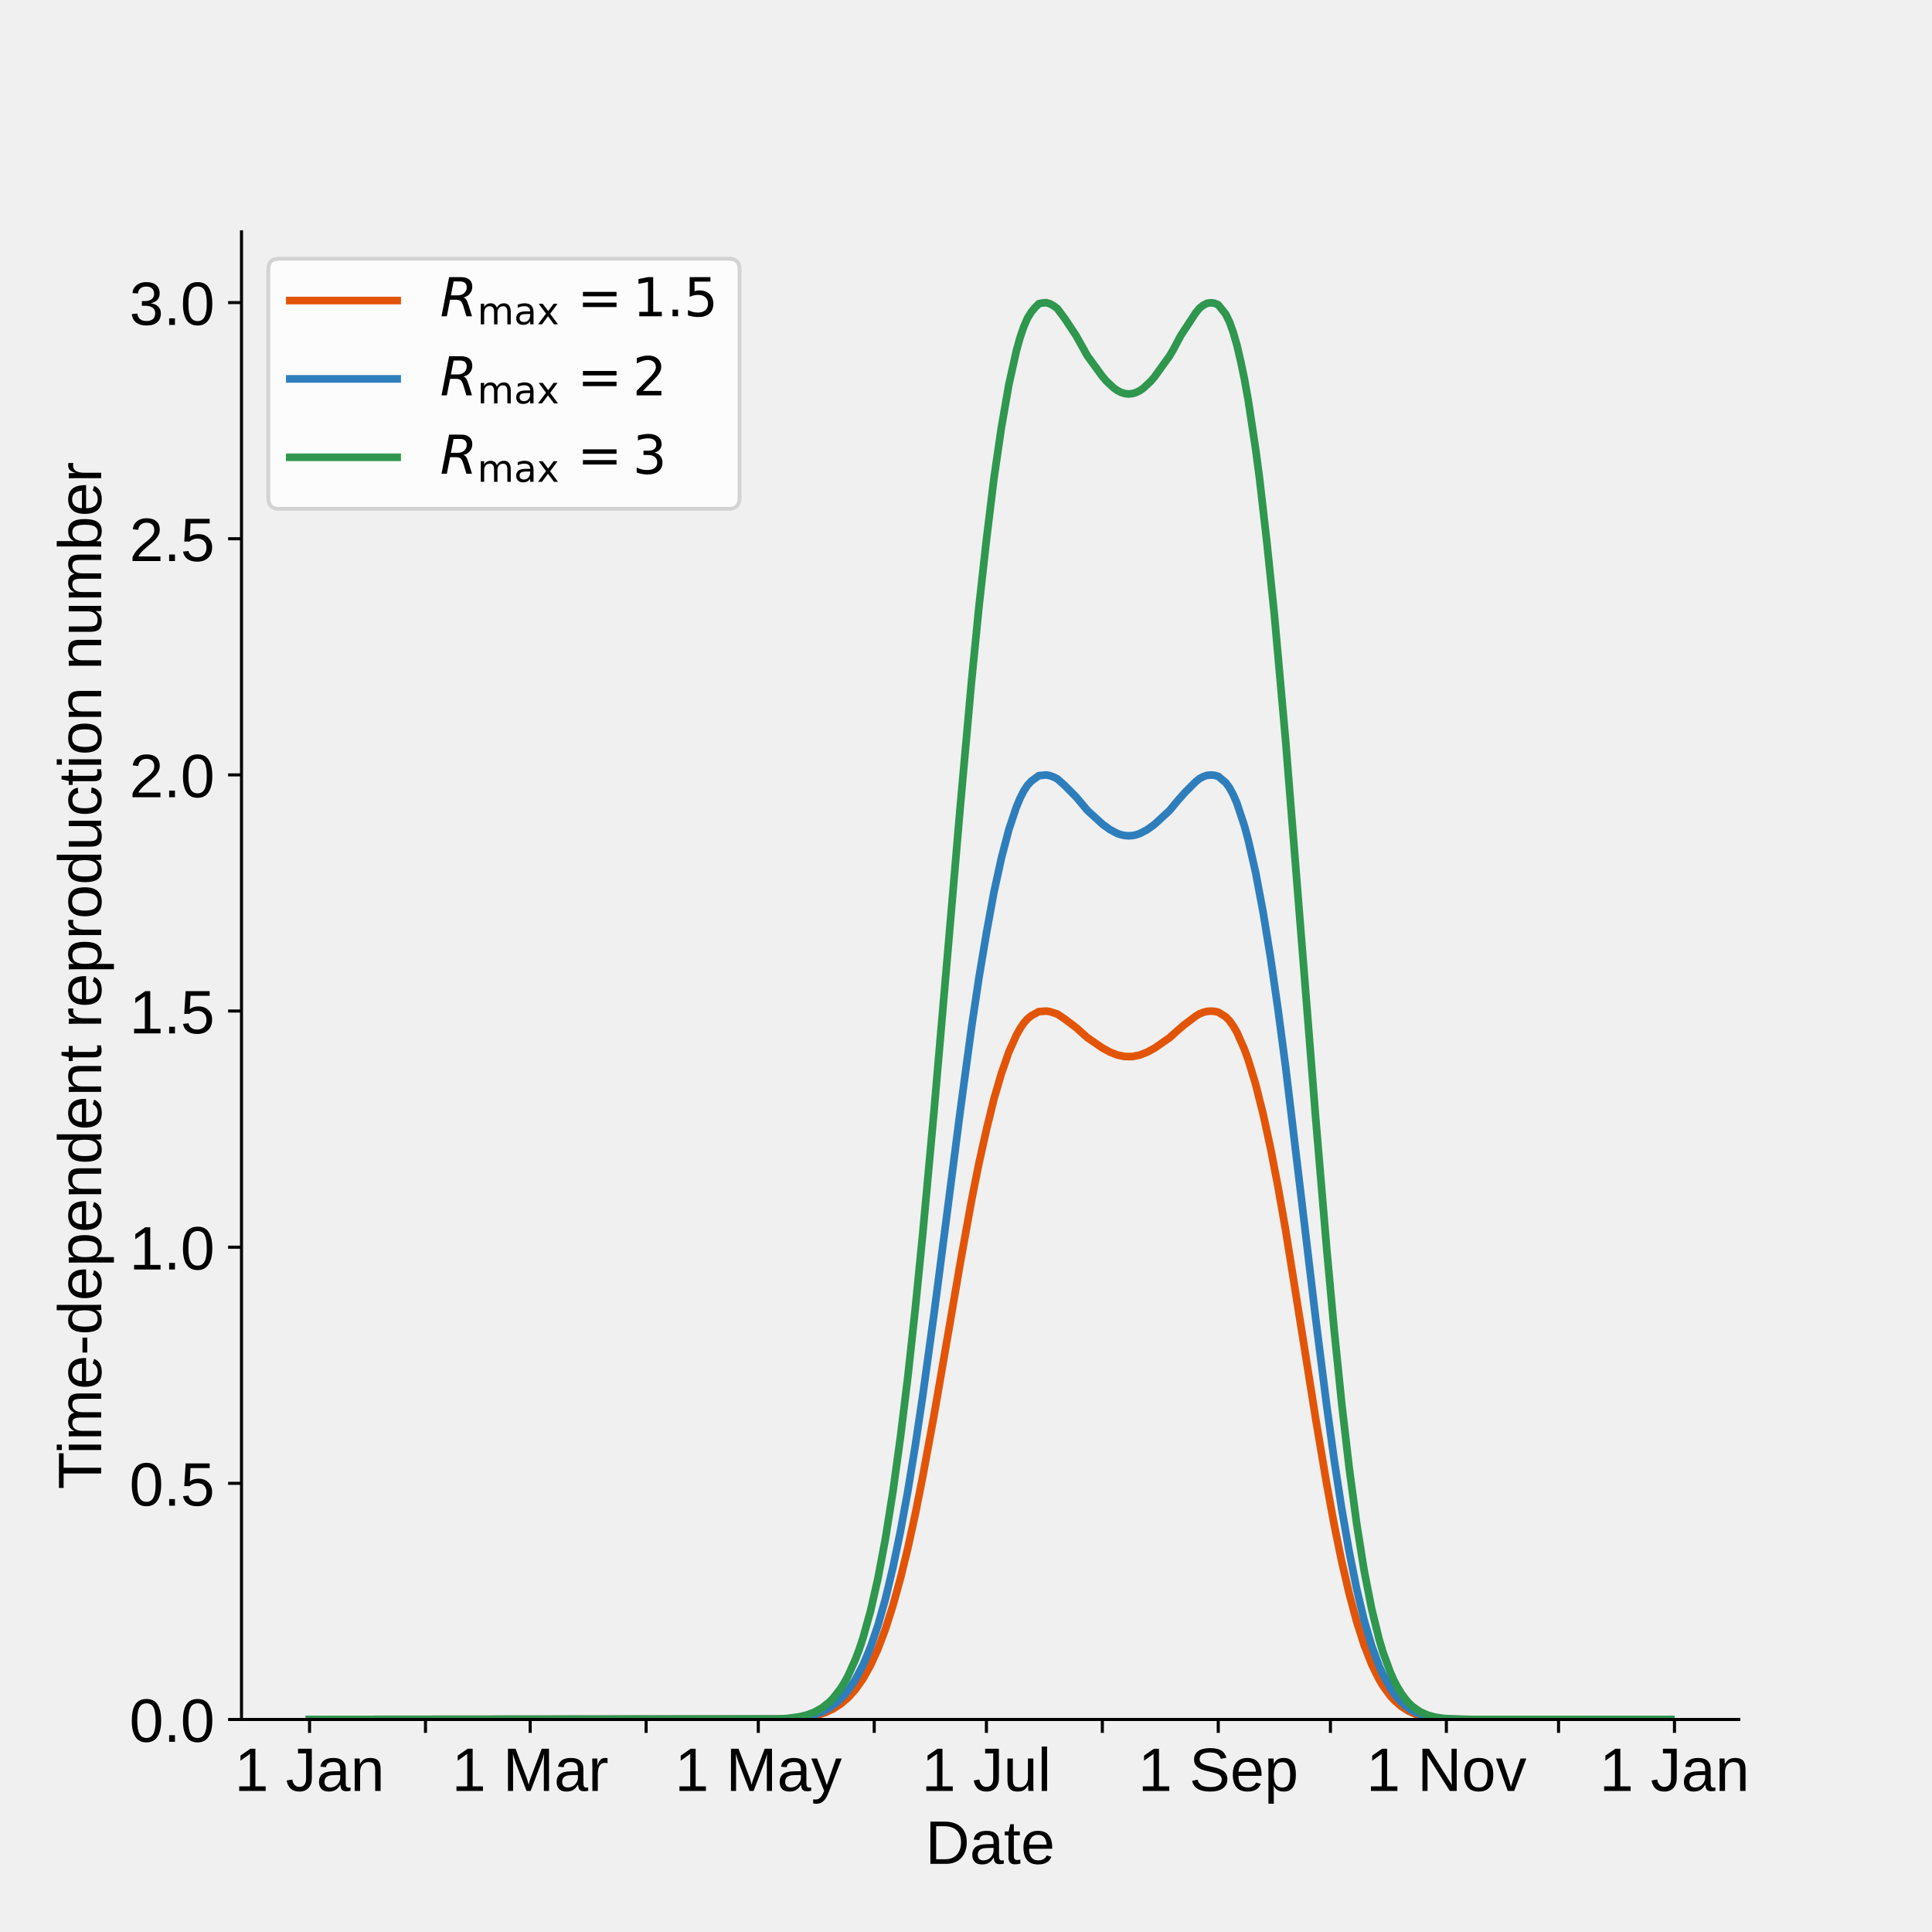
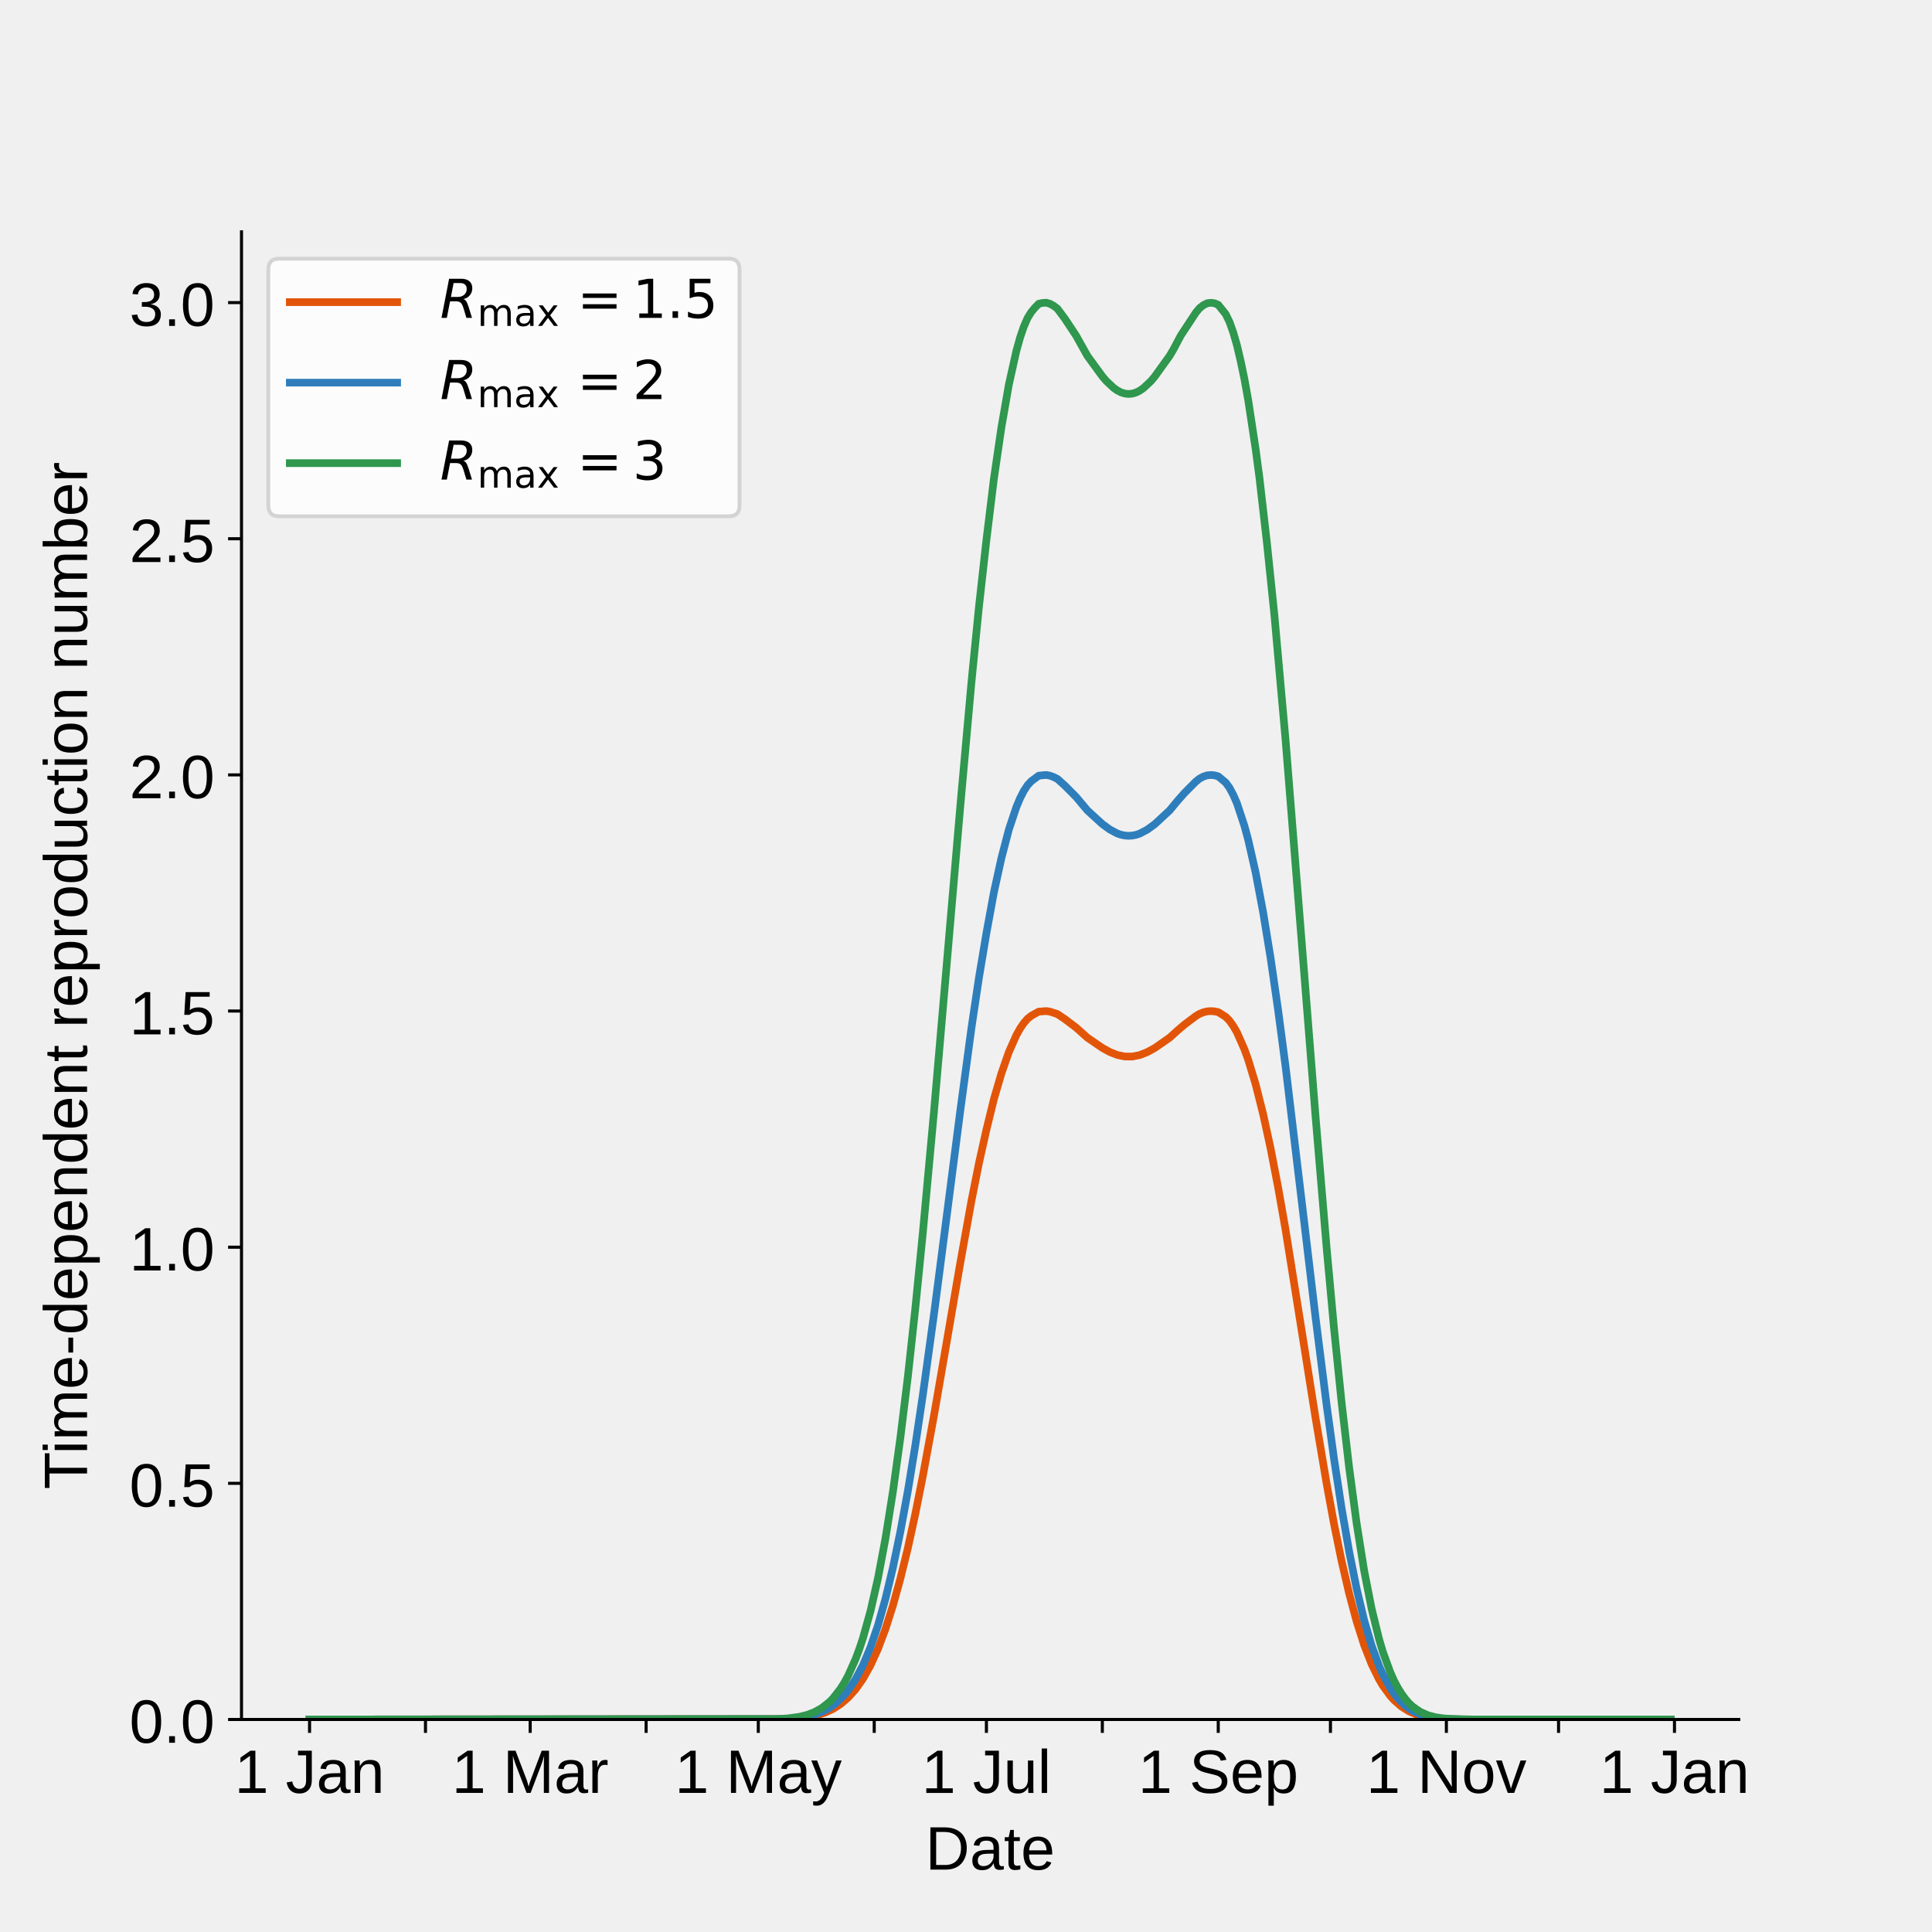
<svg xmlns="http://www.w3.org/2000/svg" xmlns:xlink="http://www.w3.org/1999/xlink" width="504pt" height="504pt" viewBox="0 0 504 504" version="1.1">
  <defs>
    <style type="text/css">*{stroke-linejoin: round; stroke-linecap: butt}</style>
  </defs>
  <g id="figure_1">
    <g id="patch_1">
      <path d="M 0 504  L 504 504  L 504 0  L 0 0  L 0 504  z " style="fill: none" />
    </g>
    <g id="axes_1">
      <g id="patch_2">
        <path d="M 63 448.56  L 453.6 448.56  L 453.6 60.48  L 63 60.48  L 63 448.56  z " style="fill: none" />
      </g>
      <g id="matplotlib.axis_1">
        <g id="xtick_1">
          <g id="line2d_1">
            <defs>
-               <path id="m190d1e4f0c" d="M 0 0  L 0 3.5  " style="stroke: #000000; stroke-width: 0.8" />
+               <path id="me00009cfa3" d="M 0 0  L 0 3.5  " style="stroke: #000000; stroke-width: 0.8" />
            </defs>
            <g>
-               <use xlink:href="#m190d1e4f0c" x="80.755" y="448.56" style="stroke: #000000; stroke-width: 0.8" />
+               <use xlink:href="#me00009cfa3" x="80.755" y="448.56" style="stroke: #000000; stroke-width: 0.8" />
            </g>
          </g>
          <g id="text_1">
-             <text style="font-size: 16px; font-family: 'Arial', sans-serif; text-anchor: middle" x="80.755" y="467.208" transform="rotate(-0 80.75454 467.2084)">1 Jan</text>
+             <text style="font-size: 16px; font-family: 'Arial', sans-serif; text-anchor: middle" x="80.755" y="467.716" transform="rotate(-0 80.75454 467.7163)">1 Jan</text>
          </g>
        </g>
        <g id="xtick_2">
          <g id="line2d_2">
            <g>
-               <use xlink:href="#m190d1e4f0c" x="110.996" y="448.56" style="stroke: #000000; stroke-width: 0.8" />
+               <use xlink:href="#me00009cfa3" x="110.996" y="448.56" style="stroke: #000000; stroke-width: 0.8" />
            </g>
          </g>
        </g>
        <g id="xtick_3">
          <g id="line2d_3">
            <g>
-               <use xlink:href="#m190d1e4f0c" x="138.31" y="448.56" style="stroke: #000000; stroke-width: 0.8" />
+               <use xlink:href="#me00009cfa3" x="138.31" y="448.56" style="stroke: #000000; stroke-width: 0.8" />
            </g>
          </g>
          <g id="text_2">
-             <text style="font-size: 16px; font-family: 'Arial', sans-serif; text-anchor: middle" x="138.31" y="467.208" transform="rotate(-0 138.3105 467.2084)">1 Mar</text>
+             <text style="font-size: 16px; font-family: 'Arial', sans-serif; text-anchor: middle" x="138.31" y="467.716" transform="rotate(-0 138.3105 467.7163)">1 Mar</text>
          </g>
        </g>
        <g id="xtick_4">
          <g id="line2d_4">
            <g>
-               <use xlink:href="#m190d1e4f0c" x="168.552" y="448.56" style="stroke: #000000; stroke-width: 0.8" />
+               <use xlink:href="#me00009cfa3" x="168.552" y="448.56" style="stroke: #000000; stroke-width: 0.8" />
            </g>
          </g>
        </g>
        <g id="xtick_5">
          <g id="line2d_5">
            <g>
-               <use xlink:href="#m190d1e4f0c" x="197.817" y="448.56" style="stroke: #000000; stroke-width: 0.8" />
+               <use xlink:href="#me00009cfa3" x="197.817" y="448.56" style="stroke: #000000; stroke-width: 0.8" />
            </g>
          </g>
          <g id="text_3">
-             <text style="font-size: 16px; font-family: 'Arial', sans-serif; text-anchor: middle" x="197.817" y="467.208" transform="rotate(-0 197.8175 467.2084)">1 May</text>
+             <text style="font-size: 16px; font-family: 'Arial', sans-serif; text-anchor: middle" x="197.817" y="467.716" transform="rotate(-0 197.8175 467.7163)">1 May</text>
          </g>
        </g>
        <g id="xtick_6">
          <g id="line2d_6">
            <g>
-               <use xlink:href="#m190d1e4f0c" x="228.059" y="448.56" style="stroke: #000000; stroke-width: 0.8" />
+               <use xlink:href="#me00009cfa3" x="228.059" y="448.56" style="stroke: #000000; stroke-width: 0.8" />
            </g>
          </g>
        </g>
        <g id="xtick_7">
          <g id="line2d_7">
            <g>
-               <use xlink:href="#m190d1e4f0c" x="257.324" y="448.56" style="stroke: #000000; stroke-width: 0.8" />
+               <use xlink:href="#me00009cfa3" x="257.324" y="448.56" style="stroke: #000000; stroke-width: 0.8" />
            </g>
          </g>
          <g id="text_4">
-             <text style="font-size: 16px; font-family: 'Arial', sans-serif; text-anchor: middle" x="257.324" y="467.208" transform="rotate(-0 257.3245 467.2084)">1 Jul</text>
+             <text style="font-size: 16px; font-family: 'Arial', sans-serif; text-anchor: middle" x="257.324" y="467.717" transform="rotate(-0 257.3245 467.7175)">1 Jul</text>
          </g>
        </g>
        <g id="xtick_8">
          <g id="line2d_8">
            <g>
-               <use xlink:href="#m190d1e4f0c" x="287.566" y="448.56" style="stroke: #000000; stroke-width: 0.8" />
+               <use xlink:href="#me00009cfa3" x="287.566" y="448.56" style="stroke: #000000; stroke-width: 0.8" />
            </g>
          </g>
        </g>
        <g id="xtick_9">
          <g id="line2d_9">
            <g>
-               <use xlink:href="#m190d1e4f0c" x="317.807" y="448.56" style="stroke: #000000; stroke-width: 0.8" />
+               <use xlink:href="#me00009cfa3" x="317.807" y="448.56" style="stroke: #000000; stroke-width: 0.8" />
            </g>
          </g>
          <g id="text_5">
-             <text style="font-size: 16px; font-family: 'Arial', sans-serif; text-anchor: middle" x="317.807" y="467.208" transform="rotate(-0 317.807 467.2084)">1 Sep</text>
+             <text style="font-size: 16px; font-family: 'Arial', sans-serif; text-anchor: middle" x="317.807" y="467.716" transform="rotate(-0 317.807 467.7163)">1 Sep</text>
          </g>
        </g>
        <g id="xtick_10">
          <g id="line2d_10">
            <g>
-               <use xlink:href="#m190d1e4f0c" x="347.073" y="448.56" style="stroke: #000000; stroke-width: 0.8" />
+               <use xlink:href="#me00009cfa3" x="347.073" y="448.56" style="stroke: #000000; stroke-width: 0.8" />
            </g>
          </g>
        </g>
        <g id="xtick_11">
          <g id="line2d_11">
            <g>
-               <use xlink:href="#m190d1e4f0c" x="377.314" y="448.56" style="stroke: #000000; stroke-width: 0.8" />
+               <use xlink:href="#me00009cfa3" x="377.314" y="448.56" style="stroke: #000000; stroke-width: 0.8" />
            </g>
          </g>
          <g id="text_6">
-             <text style="font-size: 16px; font-family: 'Arial', sans-serif; text-anchor: middle" x="377.314" y="467.208" transform="rotate(-0 377.314 467.2084)">1 Nov</text>
+             <text style="font-size: 16px; font-family: 'Arial', sans-serif; text-anchor: middle" x="377.314" y="467.716" transform="rotate(-0 377.314 467.7163)">1 Nov</text>
          </g>
        </g>
        <g id="xtick_12">
          <g id="line2d_12">
            <g>
-               <use xlink:href="#m190d1e4f0c" x="406.58" y="448.56" style="stroke: #000000; stroke-width: 0.8" />
+               <use xlink:href="#me00009cfa3" x="406.58" y="448.56" style="stroke: #000000; stroke-width: 0.8" />
            </g>
          </g>
        </g>
        <g id="xtick_13">
          <g id="line2d_13">
            <g>
-               <use xlink:href="#m190d1e4f0c" x="436.821" y="448.56" style="stroke: #000000; stroke-width: 0.8" />
+               <use xlink:href="#me00009cfa3" x="436.821" y="448.56" style="stroke: #000000; stroke-width: 0.8" />
            </g>
          </g>
          <g id="text_7">
-             <text style="font-size: 16px; font-family: 'Arial', sans-serif; text-anchor: middle" x="436.821" y="467.208" transform="rotate(-0 436.821 467.2084)">1 Jan</text>
+             <text style="font-size: 16px; font-family: 'Arial', sans-serif; text-anchor: middle" x="436.821" y="467.716" transform="rotate(-0 436.821 467.7163)">1 Jan</text>
          </g>
        </g>
        <g id="text_8">
-           <text style="font-size: 16px; font-family: 'Arial', sans-serif; text-anchor: middle" x="258.3" y="486.224" transform="rotate(-0 258.3 486.2244)">Date</text>
+           <text style="font-size: 16px; font-family: 'Arial', sans-serif; text-anchor: middle" x="258.3" y="487.717" transform="rotate(-0 258.3 487.7175)">Date</text>
        </g>
      </g>
      <g id="matplotlib.axis_2">
        <g id="ytick_1">
          <g id="line2d_14">
            <defs>
-               <path id="mb45c87ac2a" d="M 0 0  L -3.5 0  " style="stroke: #000000; stroke-width: 0.8" />
+               <path id="m98f091e6a6" d="M 0 0  L -3.5 0  " style="stroke: #000000; stroke-width: 0.8" />
            </defs>
            <g>
-               <use xlink:href="#mb45c87ac2a" x="63" y="448.56" style="stroke: #000000; stroke-width: 0.8" />
+               <use xlink:href="#m98f091e6a6" x="63" y="448.56" style="stroke: #000000; stroke-width: 0.8" />
            </g>
          </g>
          <g id="text_9">
-             <text style="font-size: 16px; font-family: 'Arial', sans-serif; text-anchor: end" x="56" y="454.384" transform="rotate(-0 56 454.3842)">0.0</text>
+             <text style="font-size: 16px; font-family: 'Arial', sans-serif; text-anchor: end" x="56" y="454.638" transform="rotate(-0 56 454.6381)">0.0</text>
          </g>
        </g>
        <g id="ytick_2">
          <g id="line2d_15">
            <g>
-               <use xlink:href="#mb45c87ac2a" x="63" y="386.956" style="stroke: #000000; stroke-width: 0.8" />
+               <use xlink:href="#m98f091e6a6" x="63" y="386.956" style="stroke: #000000; stroke-width: 0.8" />
            </g>
          </g>
          <g id="text_10">
-             <text style="font-size: 16px; font-family: 'Arial', sans-serif; text-anchor: end" x="56" y="392.781" transform="rotate(-0 56 392.7806)">0.5</text>
+             <text style="font-size: 16px; font-family: 'Arial', sans-serif; text-anchor: end" x="56" y="393.035" transform="rotate(-0 56 393.0345)">0.5</text>
          </g>
        </g>
        <g id="ytick_3">
          <g id="line2d_16">
            <g>
-               <use xlink:href="#mb45c87ac2a" x="63" y="325.353" style="stroke: #000000; stroke-width: 0.8" />
+               <use xlink:href="#m98f091e6a6" x="63" y="325.353" style="stroke: #000000; stroke-width: 0.8" />
            </g>
          </g>
          <g id="text_11">
-             <text style="font-size: 16px; font-family: 'Arial', sans-serif; text-anchor: end" x="56" y="331.177" transform="rotate(-0 56 331.177)">1.0</text>
+             <text style="font-size: 16px; font-family: 'Arial', sans-serif; text-anchor: end" x="56" y="331.431" transform="rotate(-0 56 331.4309)">1.0</text>
          </g>
        </g>
        <g id="ytick_4">
          <g id="line2d_17">
            <g>
-               <use xlink:href="#mb45c87ac2a" x="63" y="263.749" style="stroke: #000000; stroke-width: 0.8" />
+               <use xlink:href="#m98f091e6a6" x="63" y="263.749" style="stroke: #000000; stroke-width: 0.8" />
            </g>
          </g>
          <g id="text_12">
-             <text style="font-size: 16px; font-family: 'Arial', sans-serif; text-anchor: end" x="56" y="269.573" transform="rotate(-0 56 269.5734)">1.5</text>
+             <text style="font-size: 16px; font-family: 'Arial', sans-serif; text-anchor: end" x="56" y="269.827" transform="rotate(-0 56 269.8273)">1.5</text>
          </g>
        </g>
        <g id="ytick_5">
          <g id="line2d_18">
            <g>
-               <use xlink:href="#mb45c87ac2a" x="63" y="202.146" style="stroke: #000000; stroke-width: 0.8" />
+               <use xlink:href="#m98f091e6a6" x="63" y="202.146" style="stroke: #000000; stroke-width: 0.8" />
            </g>
          </g>
          <g id="text_13">
-             <text style="font-size: 16px; font-family: 'Arial', sans-serif; text-anchor: end" x="56" y="207.97" transform="rotate(-0 56 207.9697)">2.0</text>
+             <text style="font-size: 16px; font-family: 'Arial', sans-serif; text-anchor: end" x="56" y="208.224" transform="rotate(-0 56 208.2236)">2.0</text>
          </g>
        </g>
        <g id="ytick_6">
          <g id="line2d_19">
            <g>
-               <use xlink:href="#mb45c87ac2a" x="63" y="140.542" style="stroke: #000000; stroke-width: 0.8" />
+               <use xlink:href="#m98f091e6a6" x="63" y="140.542" style="stroke: #000000; stroke-width: 0.8" />
            </g>
          </g>
          <g id="text_14">
-             <text style="font-size: 16px; font-family: 'Arial', sans-serif; text-anchor: end" x="56" y="146.366" transform="rotate(-0 56 146.3661)">2.5</text>
+             <text style="font-size: 16px; font-family: 'Arial', sans-serif; text-anchor: end" x="56" y="146.62" transform="rotate(-0 56 146.62)">2.5</text>
          </g>
        </g>
        <g id="ytick_7">
          <g id="line2d_20">
            <g>
-               <use xlink:href="#mb45c87ac2a" x="63" y="78.938" style="stroke: #000000; stroke-width: 0.8" />
+               <use xlink:href="#m98f091e6a6" x="63" y="78.938" style="stroke: #000000; stroke-width: 0.8" />
            </g>
          </g>
          <g id="text_15">
-             <text style="font-size: 16px; font-family: 'Arial', sans-serif; text-anchor: end" x="56" y="84.762" transform="rotate(-0 56 84.7625)">3.0</text>
+             <text style="font-size: 16px; font-family: 'Arial', sans-serif; text-anchor: end" x="56" y="85.016" transform="rotate(-0 56 85.01641)">3.0</text>
          </g>
        </g>
        <g id="text_16">
-           <text style="font-size: 16px; font-family: 'Arial', sans-serif; text-anchor: middle" x="26.393" y="254.52" transform="rotate(-90 26.39281 254.52)">Time-dependent reproduction number</text>
+           <text style="font-size: 16px; font-family: 'Arial', sans-serif; text-anchor: middle" x="22.711" y="254.52" transform="rotate(-90 22.71125 254.52)">Time-dependent reproduction number</text>
        </g>
      </g>
      <g id="line2d_21">
-         <path d="M 80.755 448.56  L 204.646 448.453  L 208.548 448.211  L 211.475 447.808  L 213.426 447.359  L 215.377 446.71  L 217.328 445.792  L 219.279 444.536  L 221.23 442.868  L 223.181 440.693  L 225.132 437.92  L 227.083 434.429  L 229.034 430.147  L 230.985 424.966  L 232.936 418.84  L 234.887 411.788  L 236.838 403.825  L 238.79 394.883  L 240.741 385.067  L 243.667 369.162  L 246.594 352.244  L 250.496 329.536  L 253.422 313.27  L 255.373 303.455  L 257.324 294.718  L 259.276 286.737  L 261.227 280.06  L 263.178 274.449  L 265.129 270.067  L 266.104 268.318  L 267.08 266.884  L 268.055 265.766  L 269.031 264.982  L 270.982 263.9  L 272.933 263.76  L 273.908 263.903  L 275.859 264.545  L 277.81 265.859  L 280.737 268.073  L 283.664 270.692  L 287.566 273.367  L 289.517 274.434  L 291.468 275.21  L 293.419 275.612  L 295.37 275.621  L 297.321 275.238  L 299.272 274.47  L 301.223 273.406  L 305.125 270.695  L 307.076 268.921  L 309.027 267.264  L 311.954 265.062  L 312.929 264.474  L 313.905 264.088  L 314.88 263.84  L 315.856 263.769  L 316.831 263.831  L 317.807 264.037  L 319.758 265.261  L 320.734 266.265  L 321.709 267.631  L 322.685 269.313  L 324.636 273.731  L 325.611 276.437  L 327.562 282.872  L 329.513 290.633  L 331.464 299.597  L 333.415 309.723  L 335.366 320.813  L 340.244 351.351  L 343.171 369.815  L 346.097 387.162  L 348.048 397.768  L 349.999 407.284  L 351.95 415.688  L 353.901 422.969  L 355.852 429.105  L 357.803 434.087  L 359.755 438.073  L 360.73 439.718  L 362.681 442.394  L 363.657 443.489  L 365.608 445.194  L 367.559 446.426  L 369.51 447.255  L 371.461 447.804  L 373.412 448.142  L 376.338 448.408  L 381.216 448.543  L 397.8 448.56  L 435.845 448.56  L 435.845 448.56  " clip-path="url(#p0934715820)" style="fill: none; stroke: #e25508; stroke-width: 2; stroke-linecap: square" />
+         <path d="M 80.755 448.56  L 204.646 448.453  L 208.548 448.211  L 211.475 447.808  L 213.426 447.359  L 215.377 446.71  L 217.328 445.792  L 219.279 444.536  L 221.23 442.868  L 223.181 440.693  L 225.132 437.92  L 227.083 434.429  L 229.034 430.147  L 230.985 424.966  L 232.936 418.84  L 234.887 411.788  L 236.838 403.825  L 238.79 394.883  L 240.741 385.067  L 243.667 369.162  L 246.594 352.244  L 250.496 329.536  L 253.422 313.27  L 255.373 303.455  L 257.324 294.718  L 259.276 286.737  L 261.227 280.06  L 263.178 274.449  L 265.129 270.067  L 266.104 268.318  L 267.08 266.884  L 268.055 265.766  L 269.031 264.982  L 270.982 263.9  L 272.933 263.76  L 273.908 263.903  L 275.859 264.545  L 277.81 265.859  L 280.737 268.073  L 283.664 270.692  L 287.566 273.367  L 289.517 274.434  L 291.468 275.21  L 293.419 275.612  L 295.37 275.621  L 297.321 275.238  L 299.272 274.47  L 301.223 273.406  L 305.125 270.695  L 307.076 268.921  L 309.027 267.264  L 311.954 265.062  L 312.929 264.474  L 313.905 264.088  L 314.88 263.84  L 315.856 263.769  L 316.831 263.831  L 317.807 264.037  L 319.758 265.261  L 320.734 266.265  L 321.709 267.631  L 322.685 269.313  L 324.636 273.731  L 325.611 276.437  L 327.562 282.872  L 329.513 290.633  L 331.464 299.597  L 333.415 309.723  L 335.366 320.813  L 340.244 351.351  L 343.171 369.815  L 346.097 387.162  L 348.048 397.768  L 349.999 407.284  L 351.95 415.688  L 353.901 422.969  L 355.852 429.105  L 357.803 434.087  L 359.755 438.073  L 360.73 439.718  L 362.681 442.394  L 363.657 443.489  L 365.608 445.194  L 367.559 446.426  L 369.51 447.255  L 371.461 447.804  L 373.412 448.142  L 376.338 448.408  L 381.216 448.543  L 397.8 448.56  L 435.845 448.56  L 435.845 448.56  " clip-path="url(#p8d7ab1e2e9)" style="fill: none; stroke: #e25508; stroke-width: 2; stroke-linecap: square" />
      </g>
      <g id="line2d_22">
-         <path d="M 80.755 448.56  L 203.671 448.459  L 207.573 448.207  L 210.499 447.775  L 212.45 447.288  L 214.401 446.564  L 216.352 445.533  L 218.303 444.086  L 220.255 442.161  L 221.23 440.97  L 223.181 438.07  L 225.132 434.373  L 227.083 429.718  L 229.034 424.009  L 230.985 417.101  L 232.936 408.934  L 234.887 399.531  L 236.838 388.913  L 238.79 376.99  L 240.741 363.902  L 243.667 342.696  L 246.594 320.139  L 250.496 289.862  L 253.422 268.173  L 255.373 255.087  L 257.324 243.437  L 259.276 232.796  L 261.227 223.893  L 263.178 216.412  L 265.129 210.57  L 266.104 208.237  L 267.08 206.325  L 268.055 204.834  L 269.031 203.789  L 270.982 202.347  L 272.933 202.16  L 273.908 202.35  L 274.884 202.714  L 275.859 203.207  L 277.81 204.959  L 280.737 207.911  L 283.664 211.403  L 287.566 214.97  L 289.517 216.392  L 291.468 217.427  L 292.443 217.759  L 293.419 217.962  L 294.394 218.034  L 295.37 217.975  L 296.345 217.785  L 297.321 217.464  L 299.272 216.44  L 301.223 215.021  L 305.125 211.406  L 307.076 209.042  L 309.027 206.832  L 311.954 203.896  L 312.929 203.111  L 313.905 202.597  L 314.88 202.266  L 315.856 202.172  L 316.831 202.254  L 317.807 202.53  L 319.758 204.161  L 320.734 205.5  L 321.709 207.321  L 322.685 209.564  L 324.636 215.455  L 325.611 219.063  L 327.562 227.642  L 329.513 237.99  L 331.464 249.943  L 333.415 263.444  L 335.366 278.231  L 340.244 318.948  L 343.171 343.567  L 346.097 366.697  L 348.048 380.837  L 349.999 393.525  L 351.95 404.731  L 353.901 414.438  L 355.852 422.62  L 357.803 429.263  L 359.755 434.577  L 360.73 436.771  L 362.681 440.338  L 363.657 441.799  L 364.632 443.029  L 366.583 444.967  L 368.534 446.328  L 370.485 447.228  L 372.436 447.806  L 374.387 448.155  L 377.314 448.421  L 382.192 448.547  L 402.678 448.56  L 435.845 448.56  L 435.845 448.56  " clip-path="url(#p0934715820)" style="fill: none; stroke: #2e7ebc; stroke-width: 2; stroke-linecap: square" />
+         <path d="M 80.755 448.56  L 203.671 448.459  L 207.573 448.207  L 210.499 447.775  L 212.45 447.288  L 214.401 446.564  L 216.352 445.533  L 218.303 444.086  L 220.255 442.161  L 221.23 440.97  L 223.181 438.07  L 225.132 434.373  L 227.083 429.718  L 229.034 424.009  L 230.985 417.101  L 232.936 408.934  L 234.887 399.531  L 236.838 388.913  L 238.79 376.99  L 240.741 363.902  L 243.667 342.696  L 246.594 320.139  L 250.496 289.862  L 253.422 268.173  L 255.373 255.087  L 257.324 243.437  L 259.276 232.796  L 261.227 223.893  L 263.178 216.412  L 265.129 210.57  L 266.104 208.237  L 267.08 206.325  L 268.055 204.834  L 269.031 203.789  L 270.982 202.347  L 272.933 202.16  L 273.908 202.35  L 274.884 202.714  L 275.859 203.207  L 277.81 204.959  L 280.737 207.911  L 283.664 211.403  L 287.566 214.97  L 289.517 216.392  L 291.468 217.427  L 292.443 217.759  L 293.419 217.962  L 294.394 218.034  L 295.37 217.975  L 296.345 217.785  L 297.321 217.464  L 299.272 216.44  L 301.223 215.021  L 305.125 211.406  L 307.076 209.042  L 309.027 206.832  L 311.954 203.896  L 312.929 203.111  L 313.905 202.597  L 314.88 202.266  L 315.856 202.172  L 316.831 202.254  L 317.807 202.53  L 319.758 204.161  L 320.734 205.5  L 321.709 207.321  L 322.685 209.564  L 324.636 215.455  L 325.611 219.063  L 327.562 227.642  L 329.513 237.99  L 331.464 249.943  L 333.415 263.444  L 335.366 278.231  L 340.244 318.948  L 343.171 343.567  L 346.097 366.697  L 348.048 380.837  L 349.999 393.525  L 351.95 404.731  L 353.901 414.438  L 355.852 422.62  L 357.803 429.263  L 359.755 434.577  L 360.73 436.771  L 362.681 440.338  L 363.657 441.799  L 364.632 443.029  L 366.583 444.967  L 368.534 446.328  L 370.485 447.228  L 372.436 447.806  L 374.387 448.155  L 377.314 448.421  L 382.192 448.547  L 402.678 448.56  L 435.845 448.56  L 435.845 448.56  " clip-path="url(#p8d7ab1e2e9)" style="fill: none; stroke: #2e7ebc; stroke-width: 2; stroke-linecap: square" />
      </g>
      <g id="line2d_23">
-         <path d="M 80.755 448.56  L 202.695 448.453  L 205.622 448.267  L 208.548 447.861  L 210.499 447.383  L 212.45 446.652  L 214.401 445.566  L 216.352 444.019  L 217.328 443.023  L 219.279 440.512  L 220.255 438.962  L 221.23 437.175  L 223.181 432.825  L 224.157 430.22  L 225.132 427.279  L 227.083 420.297  L 229.034 411.734  L 230.985 401.372  L 232.936 389.12  L 234.887 375.016  L 236.838 359.09  L 238.79 341.205  L 240.741 321.573  L 243.667 289.764  L 246.594 255.928  L 250.496 210.512  L 253.422 177.98  L 255.373 158.35  L 257.324 140.876  L 259.276 124.914  L 261.227 111.56  L 263.178 100.338  L 265.129 91.575  L 266.104 88.076  L 267.08 85.207  L 268.055 82.972  L 269.031 81.404  L 270.006 80.229  L 270.982 79.241  L 271.957 79.031  L 272.933 78.96  L 273.908 79.245  L 274.884 79.791  L 275.859 80.53  L 277.81 83.158  L 280.737 87.586  L 283.664 92.825  L 287.566 98.175  L 288.541 99.328  L 290.492 101.167  L 291.468 101.86  L 292.443 102.359  L 293.419 102.663  L 294.394 102.771  L 295.37 102.683  L 296.345 102.398  L 297.321 101.916  L 298.297 101.237  L 300.248 99.406  L 301.223 98.252  L 305.125 92.829  L 306.101 91.174  L 308.052 87.501  L 311.954 81.564  L 312.929 80.387  L 313.905 79.616  L 314.88 79.12  L 315.856 78.979  L 316.831 79.102  L 317.807 79.514  L 319.758 81.962  L 320.734 83.971  L 321.709 86.701  L 322.685 90.066  L 323.66 94.237  L 324.636 98.902  L 325.611 104.314  L 327.562 117.183  L 328.538 124.522  L 330.489 141.509  L 332.44 160.335  L 335.366 193.067  L 340.244 254.143  L 343.171 291.071  L 346.097 325.765  L 348.048 346.976  L 349.999 366.008  L 351.95 382.816  L 353.901 397.377  L 355.852 409.65  L 357.803 419.614  L 359.755 427.585  L 360.73 430.877  L 362.681 436.228  L 363.657 438.419  L 364.632 440.263  L 365.608 441.828  L 366.583 443.17  L 367.559 444.291  L 368.534 445.213  L 370.485 446.561  L 372.436 447.429  L 374.387 447.953  L 376.338 448.257  L 379.265 448.47  L 384.143 448.555  L 423.164 448.56  L 435.845 448.56  L 435.845 448.56  " clip-path="url(#p0934715820)" style="fill: none; stroke: #2f974e; stroke-width: 2; stroke-linecap: square" />
+         <path d="M 80.755 448.56  L 202.695 448.453  L 205.622 448.267  L 208.548 447.861  L 210.499 447.383  L 212.45 446.652  L 214.401 445.566  L 216.352 444.019  L 217.328 443.023  L 219.279 440.512  L 220.255 438.962  L 221.23 437.175  L 223.181 432.825  L 224.157 430.22  L 225.132 427.279  L 227.083 420.297  L 229.034 411.734  L 230.985 401.372  L 232.936 389.12  L 234.887 375.016  L 236.838 359.09  L 238.79 341.205  L 240.741 321.573  L 243.667 289.764  L 246.594 255.928  L 250.496 210.512  L 253.422 177.98  L 255.373 158.35  L 257.324 140.876  L 259.276 124.914  L 261.227 111.56  L 263.178 100.338  L 265.129 91.575  L 266.104 88.076  L 267.08 85.207  L 268.055 82.972  L 269.031 81.404  L 270.006 80.229  L 270.982 79.241  L 271.957 79.031  L 272.933 78.96  L 273.908 79.245  L 274.884 79.791  L 275.859 80.53  L 277.81 83.158  L 280.737 87.586  L 283.664 92.825  L 287.566 98.175  L 288.541 99.328  L 290.492 101.167  L 291.468 101.86  L 292.443 102.359  L 293.419 102.663  L 294.394 102.771  L 295.37 102.683  L 296.345 102.398  L 297.321 101.916  L 298.297 101.237  L 300.248 99.406  L 301.223 98.252  L 305.125 92.829  L 306.101 91.174  L 308.052 87.501  L 311.954 81.564  L 312.929 80.387  L 313.905 79.616  L 314.88 79.12  L 315.856 78.979  L 316.831 79.102  L 317.807 79.514  L 319.758 81.962  L 320.734 83.971  L 321.709 86.701  L 322.685 90.066  L 323.66 94.237  L 324.636 98.902  L 325.611 104.314  L 327.562 117.183  L 328.538 124.522  L 330.489 141.509  L 332.44 160.335  L 335.366 193.067  L 340.244 254.143  L 343.171 291.071  L 346.097 325.765  L 348.048 346.976  L 349.999 366.008  L 351.95 382.816  L 353.901 397.377  L 355.852 409.65  L 357.803 419.614  L 359.755 427.585  L 360.73 430.877  L 362.681 436.228  L 363.657 438.419  L 364.632 440.263  L 365.608 441.828  L 366.583 443.17  L 367.559 444.291  L 368.534 445.213  L 370.485 446.561  L 372.436 447.429  L 374.387 447.953  L 376.338 448.257  L 379.265 448.47  L 384.143 448.555  L 423.164 448.56  L 435.845 448.56  L 435.845 448.56  " clip-path="url(#p8d7ab1e2e9)" style="fill: none; stroke: #2f974e; stroke-width: 2; stroke-linecap: square" />
      </g>
      <g id="patch_3">
        <path d="M 63 448.56  L 63 60.48  " style="fill: none; stroke: #000000; stroke-width: 0.8; stroke-linejoin: miter; stroke-linecap: square" />
      </g>
      <g id="patch_4">
        <path d="M 63 448.56  L 453.6 448.56  " style="fill: none; stroke: #000000; stroke-width: 0.8; stroke-linejoin: miter; stroke-linecap: square" />
      </g>
      <g id="legend_1">
        <g id="patch_5">
-           <path d="M 72.8 132.739  L 190.12 132.739  Q 192.92 132.739 192.92 129.939  L 192.92 70.28  Q 192.92 67.48 190.12 67.48  L 72.8 67.48  Q 70 67.48 70 70.28  L 70 129.939  Q 70 132.739 72.8 132.739  z " style="fill: #ffffff; opacity: 0.8; stroke: #cccccc; stroke-linejoin: miter" />
+           <path d="M 72.8 134.683  L 190.12 134.683  Q 192.92 134.683 192.92 131.883  L 192.92 70.28  Q 192.92 67.48 190.12 67.48  L 72.8 67.48  Q 70 67.48 70 70.28  L 70 131.883  Q 70 134.683 72.8 134.683  z " style="fill: #ffffff; opacity: 0.8; stroke: #cccccc; stroke-linejoin: miter" />
        </g>
        <g id="line2d_24">
-           <path d="M 75.6 78.4  L 89.6 78.4  L 103.6 78.4  " style="fill: none; stroke: #e25508; stroke-width: 2; stroke-linecap: square" />
+           <path d="M 75.6 78.818  L 89.6 78.818  L 103.6 78.818  " style="fill: none; stroke: #e25508; stroke-width: 2; stroke-linecap: square" />
        </g>
        <g id="text_17">
-           <g transform="translate(114.8 83.3)">
+           <g transform="translate(114.8 83.71781)">
            <text>
              <tspan x="0" y="-0.797" style="font-style: oblique; font-size: 14px; font-family: 'DejaVu Sans'">R</tspan>
              <tspan x="9.728" y="1.303" style="font-size: 9.8px; font-family: 'DejaVu Sans'">m</tspan>
              <tspan x="19.274" y="1.303" style="font-size: 9.8px; font-family: 'DejaVu Sans'">a</tspan>
              <tspan x="25.279" y="1.303" style="font-size: 9.8px; font-family: 'DejaVu Sans'">x</tspan>
              <tspan x="35.78" y="-0.797" style="font-size: 14px; font-family: 'DejaVu Sans'">=</tspan>
              <tspan x="50.238" y="-0.797" style="font-size: 14px; font-family: 'DejaVu Sans'">1</tspan>
              <tspan x="59.146" y="-0.797" style="font-size: 14px; font-family: 'DejaVu Sans'">.</tspan>
              <tspan x="63.596" y="-0.797" style="font-size: 14px; font-family: 'DejaVu Sans'">5</tspan>
            </text>
          </g>
        </g>
        <g id="line2d_25">
-           <path d="M 75.6 98.846  L 89.6 98.846  L 103.6 98.846  " style="fill: none; stroke: #2e7ebc; stroke-width: 2; stroke-linecap: square" />
+           <path d="M 75.6 99.819  L 89.6 99.819  L 103.6 99.819  " style="fill: none; stroke: #2e7ebc; stroke-width: 2; stroke-linecap: square" />
        </g>
        <g id="text_18">
-           <g transform="translate(114.8 103.7463)">
+           <g transform="translate(114.8 104.7189)">
            <text>
              <tspan x="0" y="-0.609" style="font-style: oblique; font-size: 14px; font-family: 'DejaVu Sans'">R</tspan>
              <tspan x="9.728" y="1.491" style="font-size: 9.8px; font-family: 'DejaVu Sans'">m</tspan>
              <tspan x="19.274" y="1.491" style="font-size: 9.8px; font-family: 'DejaVu Sans'">a</tspan>
              <tspan x="25.279" y="1.491" style="font-size: 9.8px; font-family: 'DejaVu Sans'">x</tspan>
              <tspan x="35.78" y="-0.609" style="font-size: 14px; font-family: 'DejaVu Sans'">=</tspan>
              <tspan x="50.238" y="-0.609" style="font-size: 14px; font-family: 'DejaVu Sans'">2</tspan>
            </text>
          </g>
        </g>
        <g id="line2d_26">
-           <path d="M 75.6 119.293  L 89.6 119.293  L 103.6 119.293  " style="fill: none; stroke: #2f974e; stroke-width: 2; stroke-linecap: square" />
+           <path d="M 75.6 120.82  L 89.6 120.82  L 103.6 120.82  " style="fill: none; stroke: #2f974e; stroke-width: 2; stroke-linecap: square" />
        </g>
        <g id="text_19">
-           <g transform="translate(114.8 124.1926)">
+           <g transform="translate(114.8 125.72)">
            <text>
              <tspan x="0" y="-0.609" style="font-style: oblique; font-size: 14px; font-family: 'DejaVu Sans'">R</tspan>
              <tspan x="9.728" y="1.491" style="font-size: 9.8px; font-family: 'DejaVu Sans'">m</tspan>
              <tspan x="19.274" y="1.491" style="font-size: 9.8px; font-family: 'DejaVu Sans'">a</tspan>
              <tspan x="25.279" y="1.491" style="font-size: 9.8px; font-family: 'DejaVu Sans'">x</tspan>
              <tspan x="35.78" y="-0.609" style="font-size: 14px; font-family: 'DejaVu Sans'">=</tspan>
              <tspan x="50.238" y="-0.609" style="font-size: 14px; font-family: 'DejaVu Sans'">3</tspan>
            </text>
          </g>
        </g>
      </g>
    </g>
  </g>
  <defs>
-     <clipPath id="p0934715820">
+     <clipPath id="p8d7ab1e2e9">
      <rect x="63" y="60.48" width="390.6" height="388.08" />
    </clipPath>
  </defs>
</svg>
